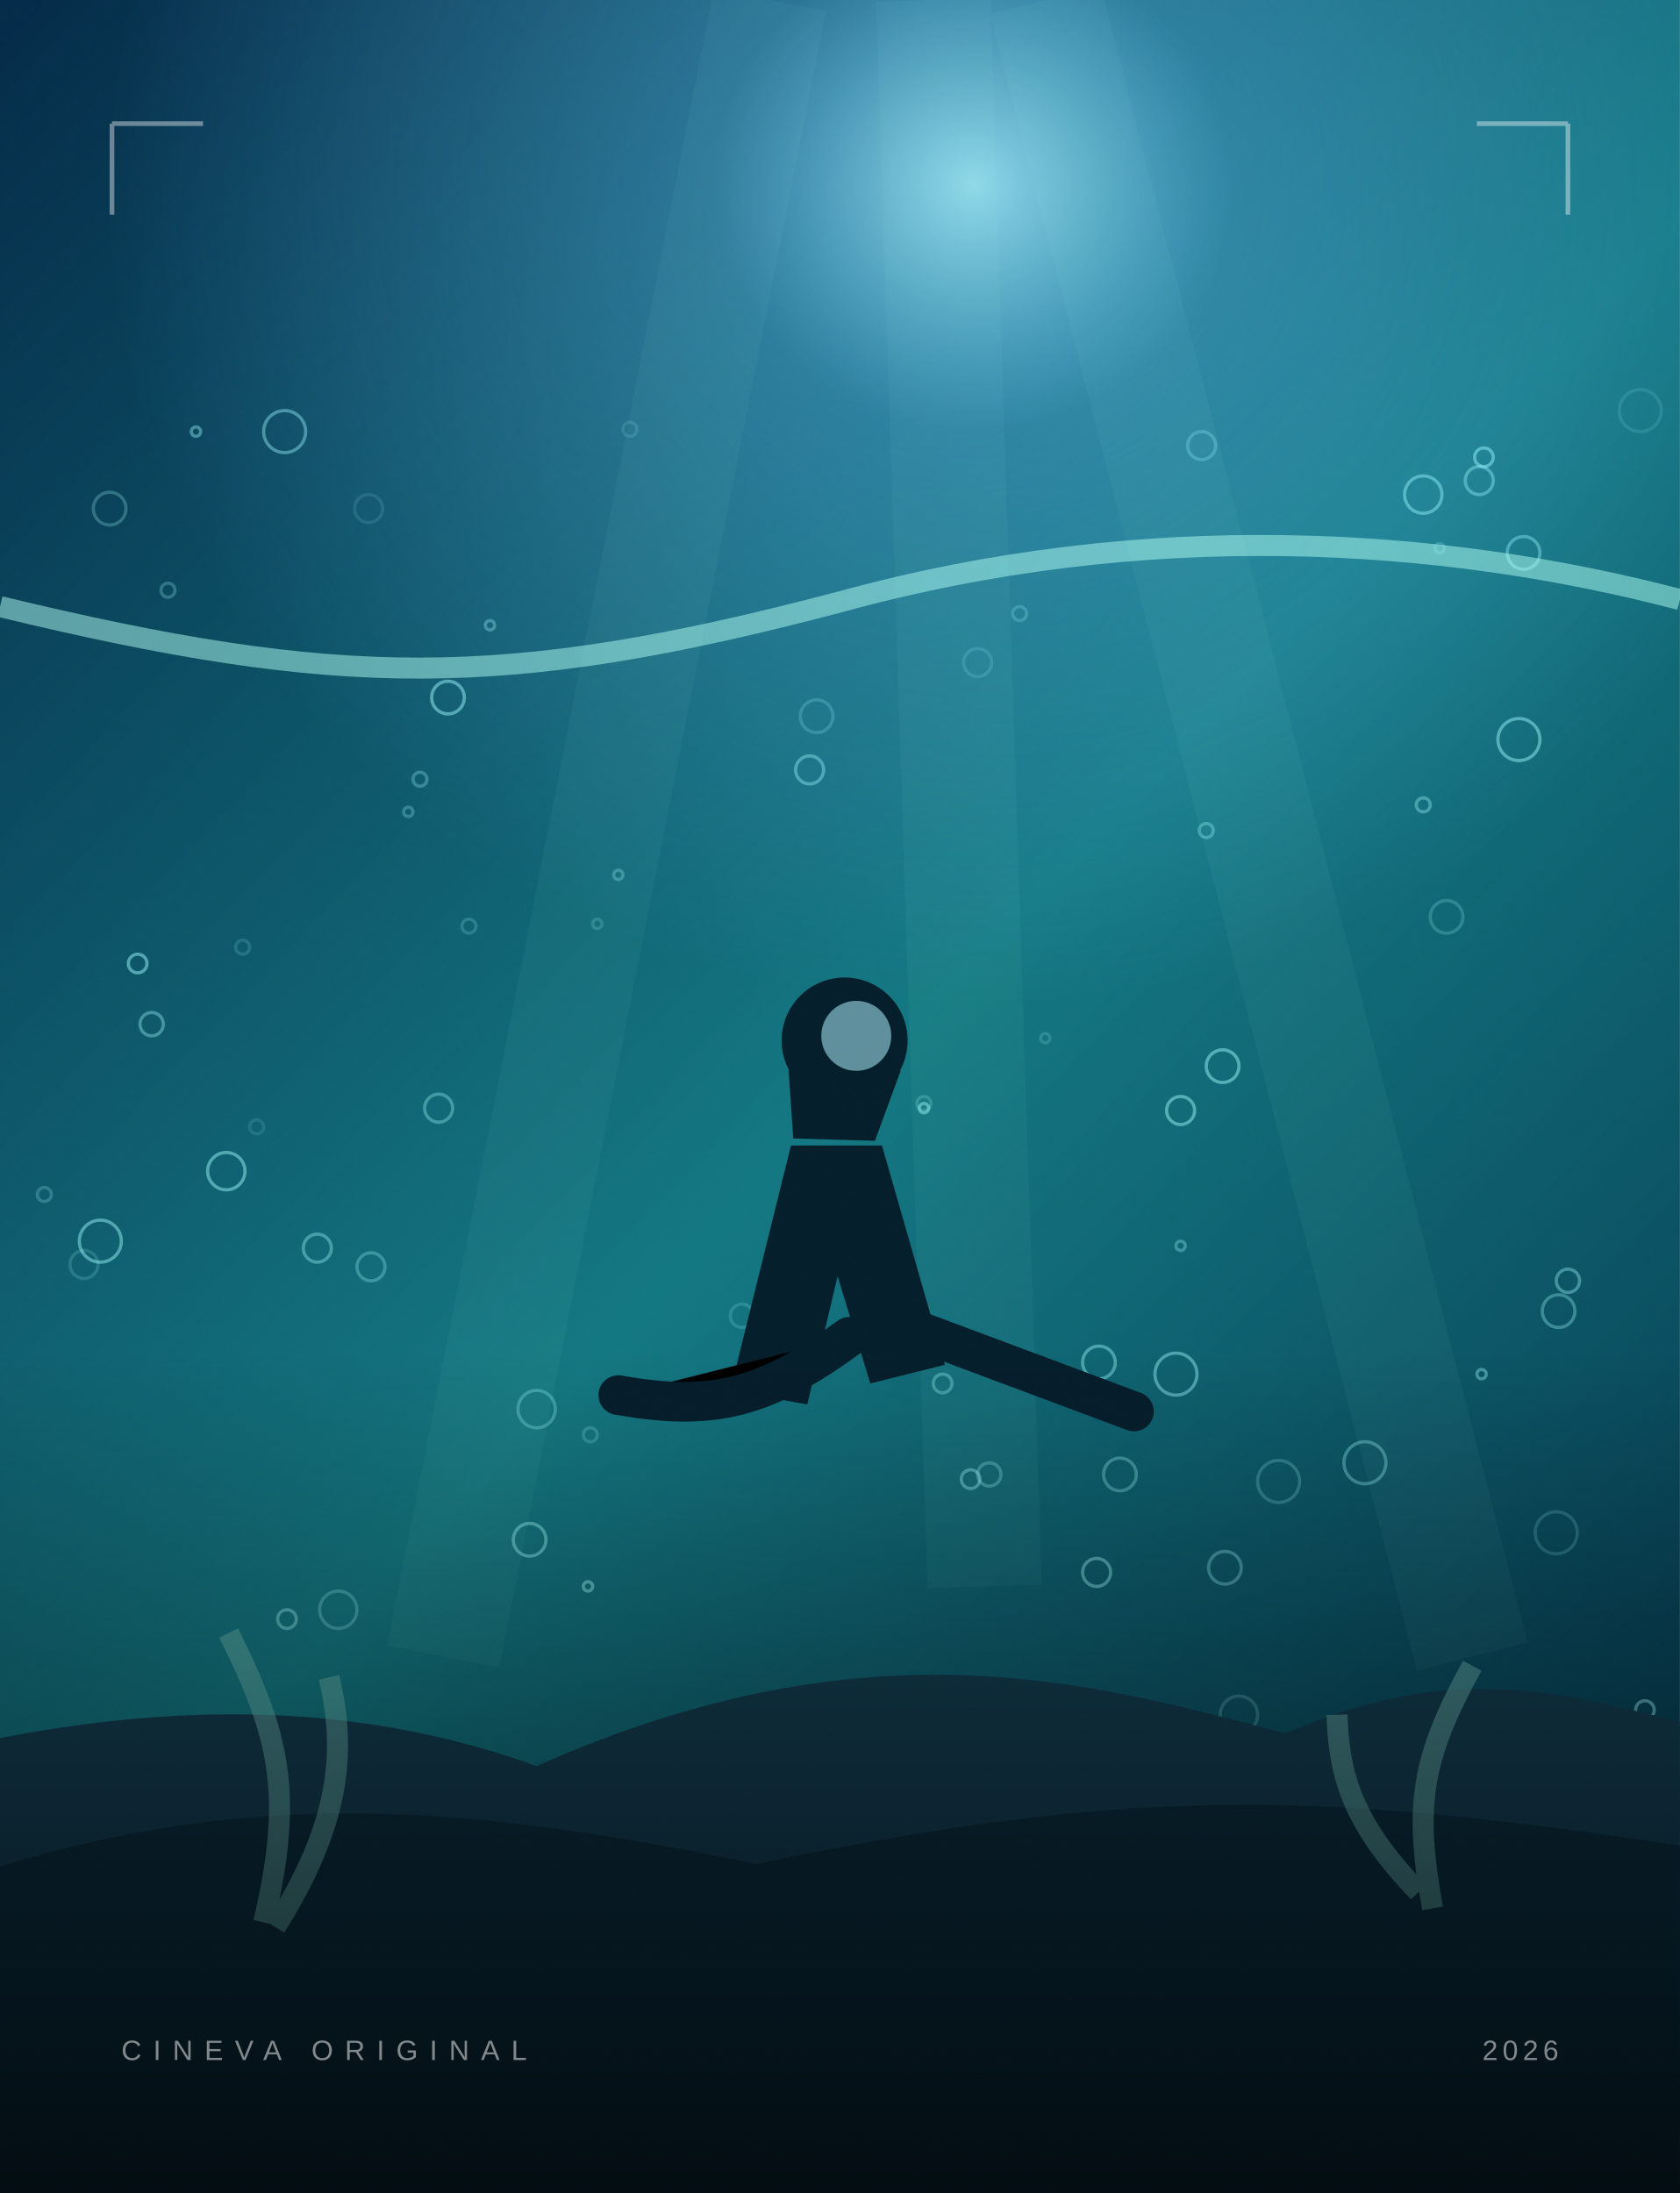
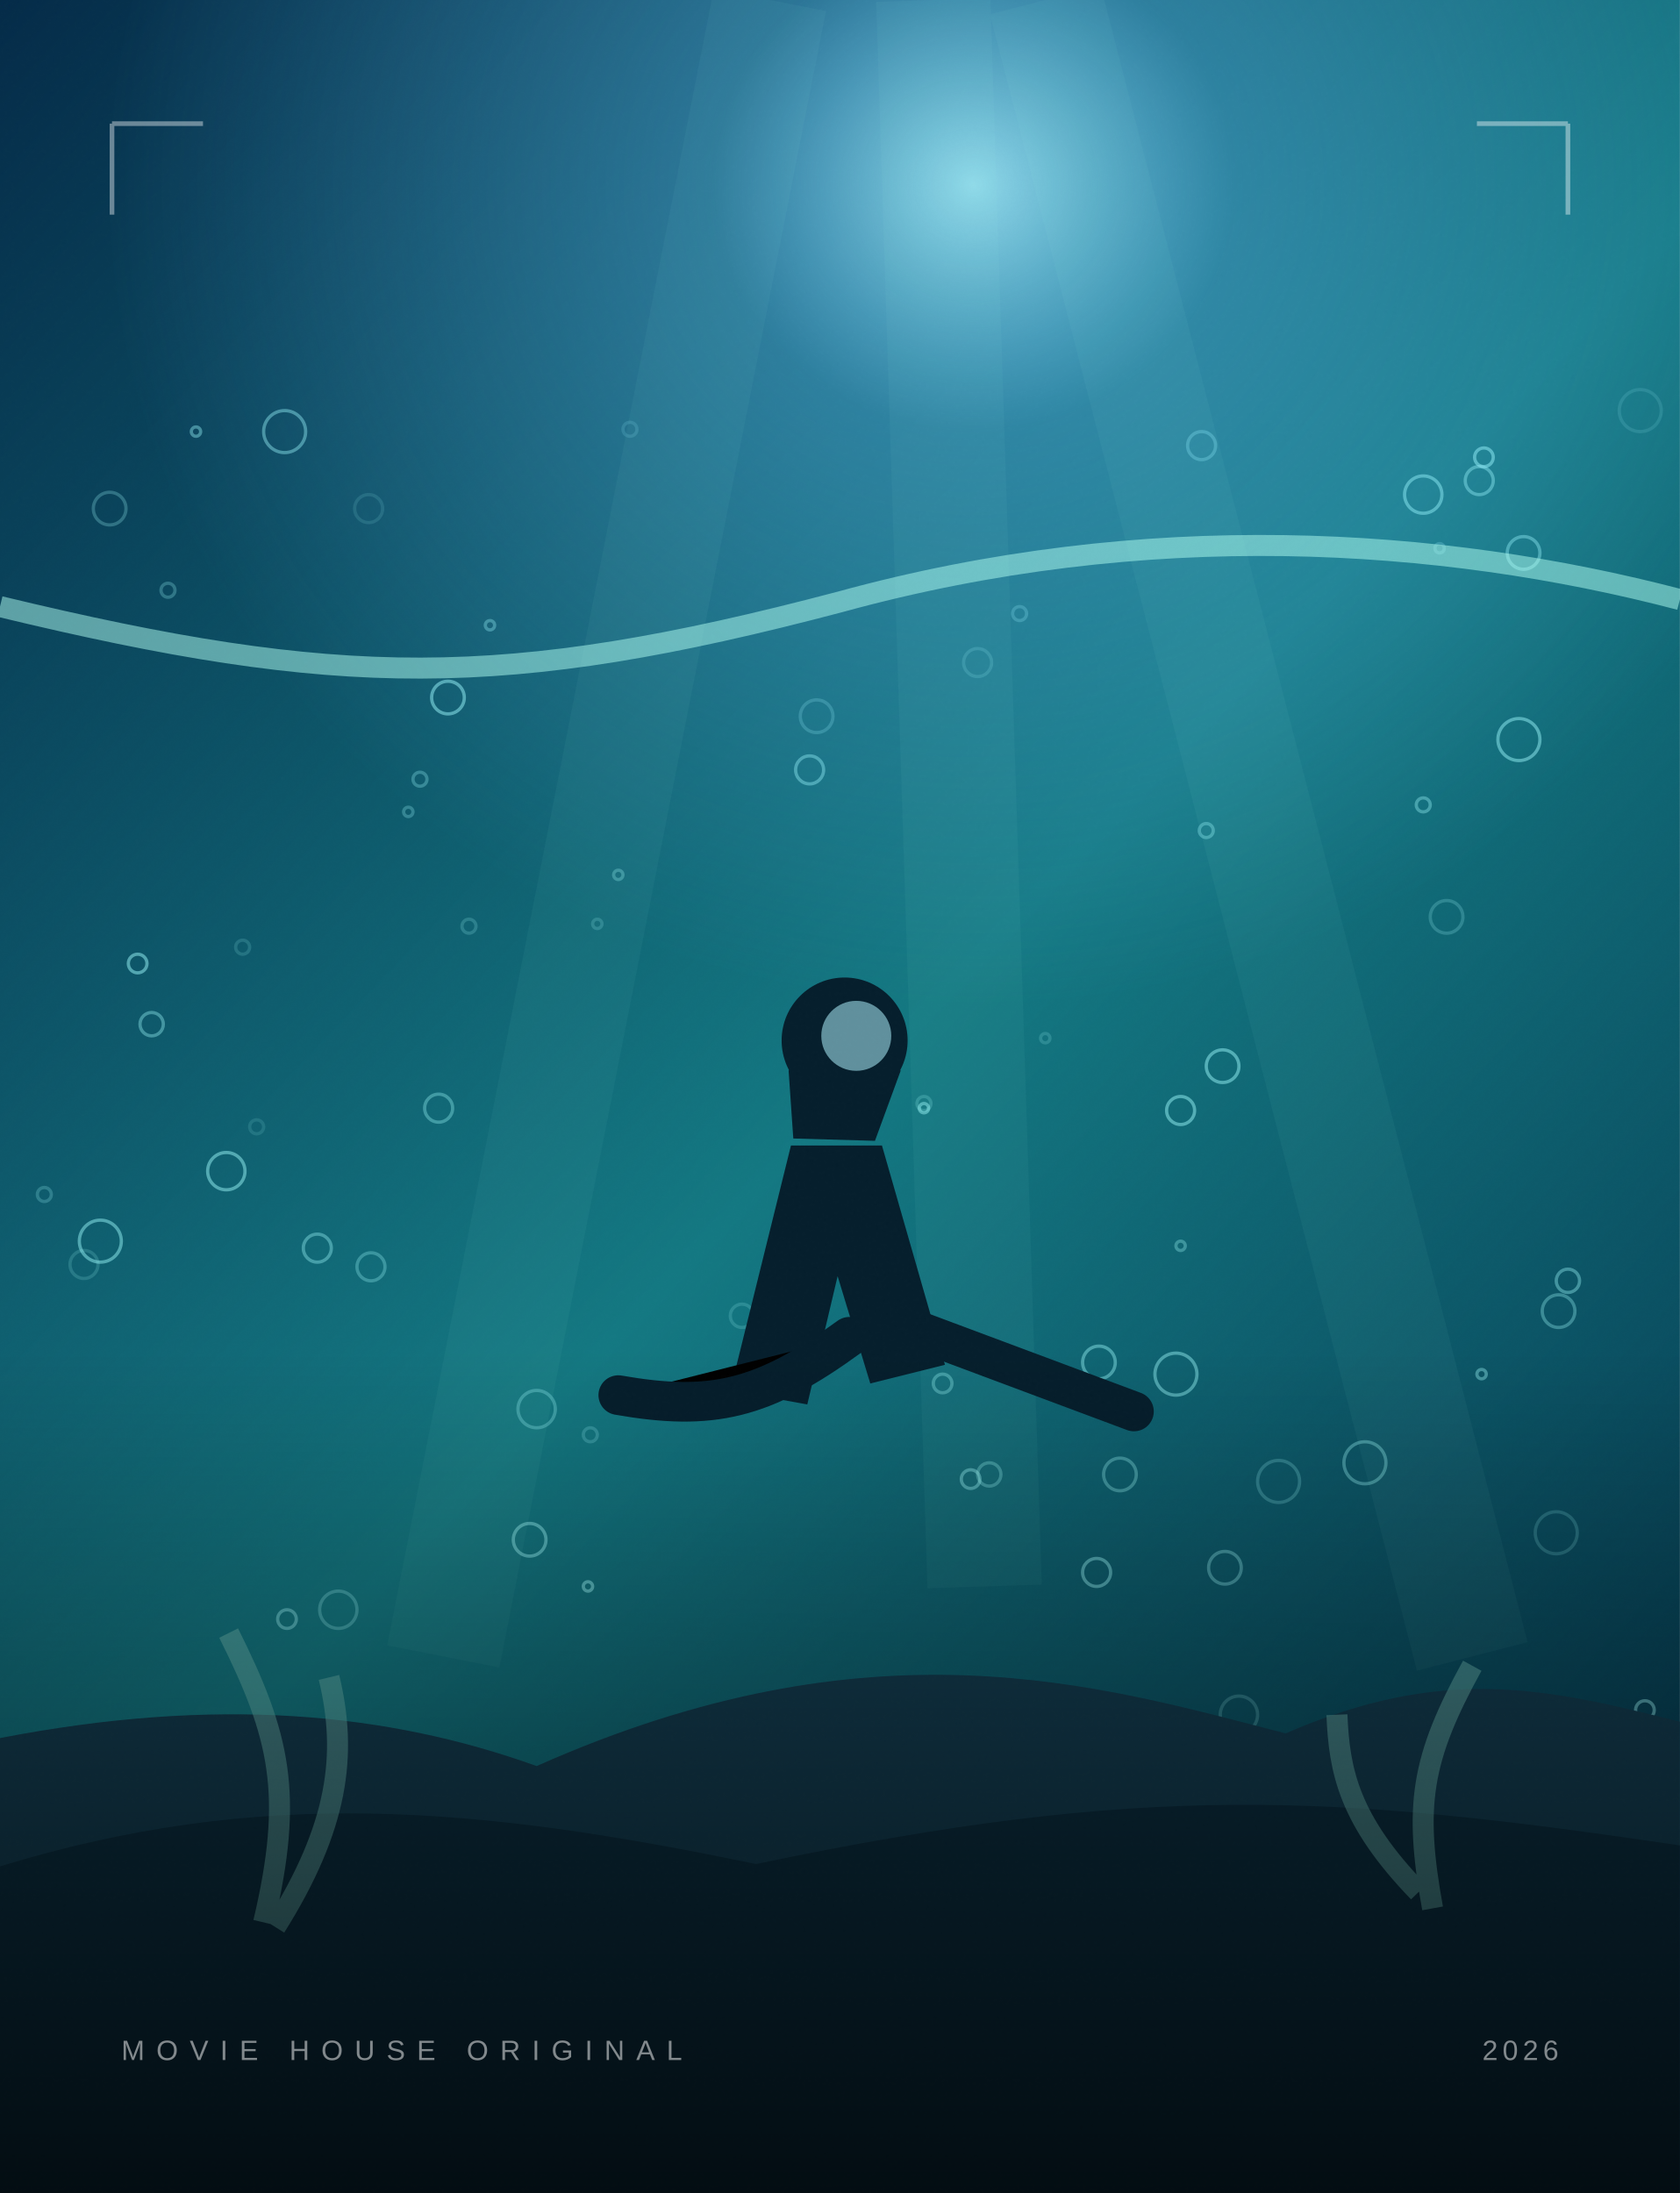
<svg xmlns="http://www.w3.org/2000/svg" width="720" height="940" viewBox="0 0 720 940" role="img" aria-label="Original blue poster artwork">
  <defs>
    <linearGradient id="sky" x1="0" x2="0.8" y1="0" y2="1">
      <stop stop-color="#042a48" />
      <stop offset=".55" stop-color="#137882" />
      <stop offset="1" stop-color="#053c52" />
    </linearGradient>
    <radialGradient id="glow">
      <stop stop-color="#fff7df" stop-opacity=".92" />
      <stop offset=".2" stop-color="#ffdbb2" stop-opacity=".64" />
      <stop offset=".58" stop-color="#ffb77c" stop-opacity=".22" />
      <stop offset="1" stop-color="#ffb77c" stop-opacity="0" />
    </radialGradient>
    <radialGradient id="blueglow">
      <stop stop-color="#a6efff" stop-opacity=".85" />
      <stop offset=".3" stop-color="#69c6ff" stop-opacity=".34" />
      <stop offset="1" stop-color="#69c6ff" stop-opacity="0" />
    </radialGradient>
    <linearGradient id="mist" x1="0" x2="0" y1="0" y2="1">
      <stop stop-color="#ffffff" stop-opacity=".0" />
      <stop offset="1" stop-color="#ffffff" stop-opacity=".19" />
    </linearGradient>
    <linearGradient id="shade" x1="0" x2="0" y1="0" y2="1">
      <stop stop-color="#000000" stop-opacity="0" />
      <stop offset="1" stop-color="#000000" stop-opacity=".7" />
    </linearGradient>
    <filter id="blur">
      <feGaussianBlur stdDeviation="28" />
    </filter>
    <filter id="grain" x="0" y="0" width="100%" height="100%">
      <feTurbulence type="fractalNoise" baseFrequency=".64" numOctaves="3" stitchTiles="stitch" result="noise" />
      <feColorMatrix in="noise" type="saturate" values="0" />
      <feComponentTransfer>
        <feFuncA type="linear" slope=".055" />
      </feComponentTransfer>
    </filter>
  </defs>
  <rect width="720" height="940" fill="url(#sky)" />
  <circle cx="72" cy="253" r="3" fill="none" stroke="#9cf8fa" stroke-width="1.4" opacity="0.26" />
  <circle cx="188" cy="475" r="6" fill="none" stroke="#9cf8fa" stroke-width="1.4" opacity="0.35" />
  <circle cx="636" cy="196" r="4" fill="none" stroke="#9cf8fa" stroke-width="1.4" opacity="0.50" />
  <circle cx="668" cy="562" r="7" fill="none" stroke="#9cf8fa" stroke-width="1.4" opacity="0.33" />
  <circle cx="470" cy="674" r="6" fill="none" stroke="#9cf8fa" stroke-width="1.4" opacity="0.46" />
  <circle cx="43" cy="532" r="9" fill="none" stroke="#9cf8fa" stroke-width="1.4" opacity="0.47" />
  <circle cx="404" cy="593" r="4" fill="none" stroke="#9cf8fa" stroke-width="1.4" opacity="0.33" />
  <circle cx="256" cy="396" r="2" fill="none" stroke="#9cf8fa" stroke-width="1.4" opacity="0.19" />
  <circle cx="192" cy="299" r="7" fill="none" stroke="#9cf8fa" stroke-width="1.4" opacity="0.50" />
  <circle cx="705" cy="733" r="4" fill="none" stroke="#9cf8fa" stroke-width="1.4" opacity="0.50" />
  <circle cx="471" cy="584" r="7" fill="none" stroke="#9cf8fa" stroke-width="1.4" opacity="0.42" />
  <circle cx="377" cy="530" r="9" fill="none" stroke="#9cf8fa" stroke-width="1.4" opacity="0.18" />
  <circle cx="424" cy="632" r="5" fill="none" stroke="#9cf8fa" stroke-width="1.4" opacity="0.31" />
  <circle cx="525" cy="672" r="7" fill="none" stroke="#9cf8fa" stroke-width="1.4" opacity="0.37" />
  <circle cx="480" cy="632" r="7" fill="none" stroke="#9cf8fa" stroke-width="1.4" opacity="0.34" />
  <circle cx="585" cy="627" r="9" fill="none" stroke="#9cf8fa" stroke-width="1.4" opacity="0.37" />
  <circle cx="347" cy="330" r="6" fill="none" stroke="#9cf8fa" stroke-width="1.4" opacity="0.41" />
  <circle cx="506" cy="476" r="6" fill="none" stroke="#9cf8fa" stroke-width="1.4" opacity="0.48" />
  <circle cx="531" cy="735" r="8" fill="none" stroke="#9cf8fa" stroke-width="1.4" opacity="0.24" />
  <circle cx="227" cy="660" r="7" fill="none" stroke="#9cf8fa" stroke-width="1.4" opacity="0.47" />
  <circle cx="653" cy="237" r="7" fill="none" stroke="#9cf8fa" stroke-width="1.4" opacity="0.40" />
  <circle cx="210" cy="268" r="2" fill="none" stroke="#9cf8fa" stroke-width="1.4" opacity="0.34" />
  <circle cx="65" cy="439" r="5" fill="none" stroke="#9cf8fa" stroke-width="1.4" opacity="0.38" />
  <circle cx="123" cy="694" r="4" fill="none" stroke="#9cf8fa" stroke-width="1.4" opacity="0.44" />
  <circle cx="265" cy="375" r="2" fill="none" stroke="#9cf8fa" stroke-width="1.4" opacity="0.28" />
  <circle cx="47" cy="218" r="7" fill="none" stroke="#9cf8fa" stroke-width="1.4" opacity="0.26" />
  <circle cx="270" cy="184" r="3" fill="none" stroke="#9cf8fa" stroke-width="1.4" opacity="0.16" />
  <circle cx="84" cy="185" r="2" fill="none" stroke="#9cf8fa" stroke-width="1.4" opacity="0.40" />
  <circle cx="36" cy="542" r="6" fill="none" stroke="#9cf8fa" stroke-width="1.4" opacity="0.17" />
  <circle cx="175" cy="348" r="2" fill="none" stroke="#9cf8fa" stroke-width="1.4" opacity="0.27" />
  <circle cx="59" cy="413" r="4" fill="none" stroke="#9cf8fa" stroke-width="1.4" opacity="0.49" />
  <circle cx="19" cy="512" r="3" fill="none" stroke="#9cf8fa" stroke-width="1.4" opacity="0.23" />
  <circle cx="515" cy="191" r="6" fill="none" stroke="#9cf8fa" stroke-width="1.4" opacity="0.29" />
  <circle cx="634" cy="206" r="6" fill="none" stroke="#9cf8fa" stroke-width="1.4" opacity="0.41" />
  <circle cx="651" cy="317" r="9" fill="none" stroke="#9cf8fa" stroke-width="1.4" opacity="0.48" />
  <circle cx="110" cy="483" r="3" fill="none" stroke="#9cf8fa" stroke-width="1.4" opacity="0.13" />
  <circle cx="145" cy="690" r="8" fill="none" stroke="#9cf8fa" stroke-width="1.4" opacity="0.31" />
  <circle cx="350" cy="307" r="7" fill="none" stroke="#9cf8fa" stroke-width="1.4" opacity="0.22" />
  <circle cx="635" cy="589" r="2" fill="none" stroke="#9cf8fa" stroke-width="1.4" opacity="0.39" />
  <circle cx="158" cy="218" r="6" fill="none" stroke="#9cf8fa" stroke-width="1.4" opacity="0.13" />
  <circle cx="180" cy="334" r="3" fill="none" stroke="#9cf8fa" stroke-width="1.4" opacity="0.29" />
  <circle cx="252" cy="680" r="2" fill="none" stroke="#9cf8fa" stroke-width="1.4" opacity="0.50" />
  <circle cx="253" cy="615" r="3" fill="none" stroke="#9cf8fa" stroke-width="1.4" opacity="0.22" />
  <circle cx="620" cy="393" r="7" fill="none" stroke="#9cf8fa" stroke-width="1.4" opacity="0.22" />
  <circle cx="448" cy="445" r="2" fill="none" stroke="#9cf8fa" stroke-width="1.4" opacity="0.18" />
  <circle cx="408" cy="578" r="4" fill="none" stroke="#9cf8fa" stroke-width="1.4" opacity="0.16" />
  <circle cx="104" cy="406" r="3" fill="none" stroke="#9cf8fa" stroke-width="1.4" opacity="0.16" />
  <circle cx="201" cy="397" r="3" fill="none" stroke="#9cf8fa" stroke-width="1.4" opacity="0.20" />
  <circle cx="548" cy="635" r="9" fill="none" stroke="#9cf8fa" stroke-width="1.4" opacity="0.24" />
  <circle cx="672" cy="549" r="5" fill="none" stroke="#9cf8fa" stroke-width="1.4" opacity="0.38" />
  <circle cx="230" cy="604" r="8" fill="none" stroke="#9cf8fa" stroke-width="1.4" opacity="0.31" />
  <circle cx="610" cy="212" r="8" fill="none" stroke="#9cf8fa" stroke-width="1.4" opacity="0.47" />
  <circle cx="610" cy="345" r="3" fill="none" stroke="#9cf8fa" stroke-width="1.4" opacity="0.37" />
  <circle cx="506" cy="534" r="2" fill="none" stroke="#9cf8fa" stroke-width="1.4" opacity="0.32" />
  <circle cx="136" cy="535" r="6" fill="none" stroke="#9cf8fa" stroke-width="1.4" opacity="0.38" />
  <circle cx="396" cy="475" r="2" fill="none" stroke="#9cf8fa" stroke-width="1.4" opacity="0.45" />
  <circle cx="437" cy="263" r="3" fill="none" stroke="#9cf8fa" stroke-width="1.4" opacity="0.24" />
  <circle cx="703" cy="176" r="9" fill="none" stroke="#9cf8fa" stroke-width="1.4" opacity="0.14" />
  <circle cx="667" cy="657" r="9" fill="none" stroke="#9cf8fa" stroke-width="1.4" opacity="0.20" />
  <circle cx="617" cy="235" r="2" fill="none" stroke="#9cf8fa" stroke-width="1.4" opacity="0.23" />
  <circle cx="396" cy="473" r="3" fill="none" stroke="#9cf8fa" stroke-width="1.4" opacity="0.20" />
  <circle cx="517" cy="356" r="3" fill="none" stroke="#9cf8fa" stroke-width="1.4" opacity="0.34" />
  <circle cx="416" cy="634" r="4" fill="none" stroke="#9cf8fa" stroke-width="1.4" opacity="0.41" />
  <circle cx="419" cy="284" r="6" fill="none" stroke="#9cf8fa" stroke-width="1.4" opacity="0.17" />
  <circle cx="97" cy="502" r="8" fill="none" stroke="#9cf8fa" stroke-width="1.4" opacity="0.48" />
  <circle cx="122" cy="185" r="9" fill="none" stroke="#9cf8fa" stroke-width="1.4" opacity="0.42" />
  <circle cx="524" cy="457" r="7" fill="none" stroke="#9cf8fa" stroke-width="1.4" opacity="0.48" />
  <circle cx="159" cy="543" r="6" fill="none" stroke="#9cf8fa" stroke-width="1.4" opacity="0.30" />
  <circle cx="504" cy="589" r="9" fill="none" stroke="#9cf8fa" stroke-width="1.4" opacity="0.44" />
  <circle cx="318" cy="564" r="5" fill="none" stroke="#9cf8fa" stroke-width="1.4" opacity="0.18" />
  <ellipse cx="417" cy="80" rx="370" ry="350" fill="url(#blueglow)" />
  <path d="M0 260c145 35 216 36 360-2 131-36 257-28 360-1" fill="none" stroke="#b1fff2" stroke-width="9" opacity=".5" />
  <path d="M330 0 190 710M400 0l22 680M448 0l183 710" stroke="#a0f4e7" stroke-width="49" opacity=".045" />
  <path d="M0 745c93-18 166-11 230 12 144-64 240-35 321-14 67-29 110-20 169-5v202H0Z" fill="#123a4e" />
  <path d="M0 800c111-34 204-26 324-1 167-35 247-30 396-8v149H0Z" fill="#0a2b3c" />
  <path d="M113 824c13-55 7-80-15-124m20 126c27-43 31-74 23-107m473 99c-8-44-5-64 17-104m-23 97c-30-31-34-52-35-76" fill="none" stroke="#6dbab1" stroke-width="9" opacity=".5" />
  <path d="M338 459c10-19 41-16 48 0l-11 30-35-1Zm1 32h39l27 94-32 8-14-46-13 55-33-6Z" fill="#051e2c" />
  <path d="M364 573c-37 27-59 32-99 25m130-27 91 34" stroke="#051e2c" stroke-width="17" stroke-linecap="round" />
  <circle cx="362" cy="446" r="27" fill="#051e2c" />
  <circle cx="367" cy="444" r="15" fill="#9ddce7" opacity=".6" />
  <rect width="720" height="940" filter="url(#grain)" opacity=".24" />
  <rect y="580" width="720" height="360" fill="url(#shade)" />
  <path d="M48 53h39M48 53v39M672 53h-39M672 53v39" fill="none" stroke="#ffffff" stroke-opacity=".4" stroke-width="2" />
-   <text x="52" y="883" fill="#ffffff" fill-opacity=".5" font-family="Arial, sans-serif" font-size="12" letter-spacing="5">CINEVA ORIGINAL</text>
+   <text x="52" y="883" fill="#ffffff" fill-opacity=".5" font-family="Arial, sans-serif" font-size="12" letter-spacing="5">MOVIE HOUSE ORIGINAL</text>
  <text x="668" y="883" fill="#ffffff" fill-opacity=".5" font-family="Arial, sans-serif" font-size="12" text-anchor="end" letter-spacing="2">2026</text>
</svg>
